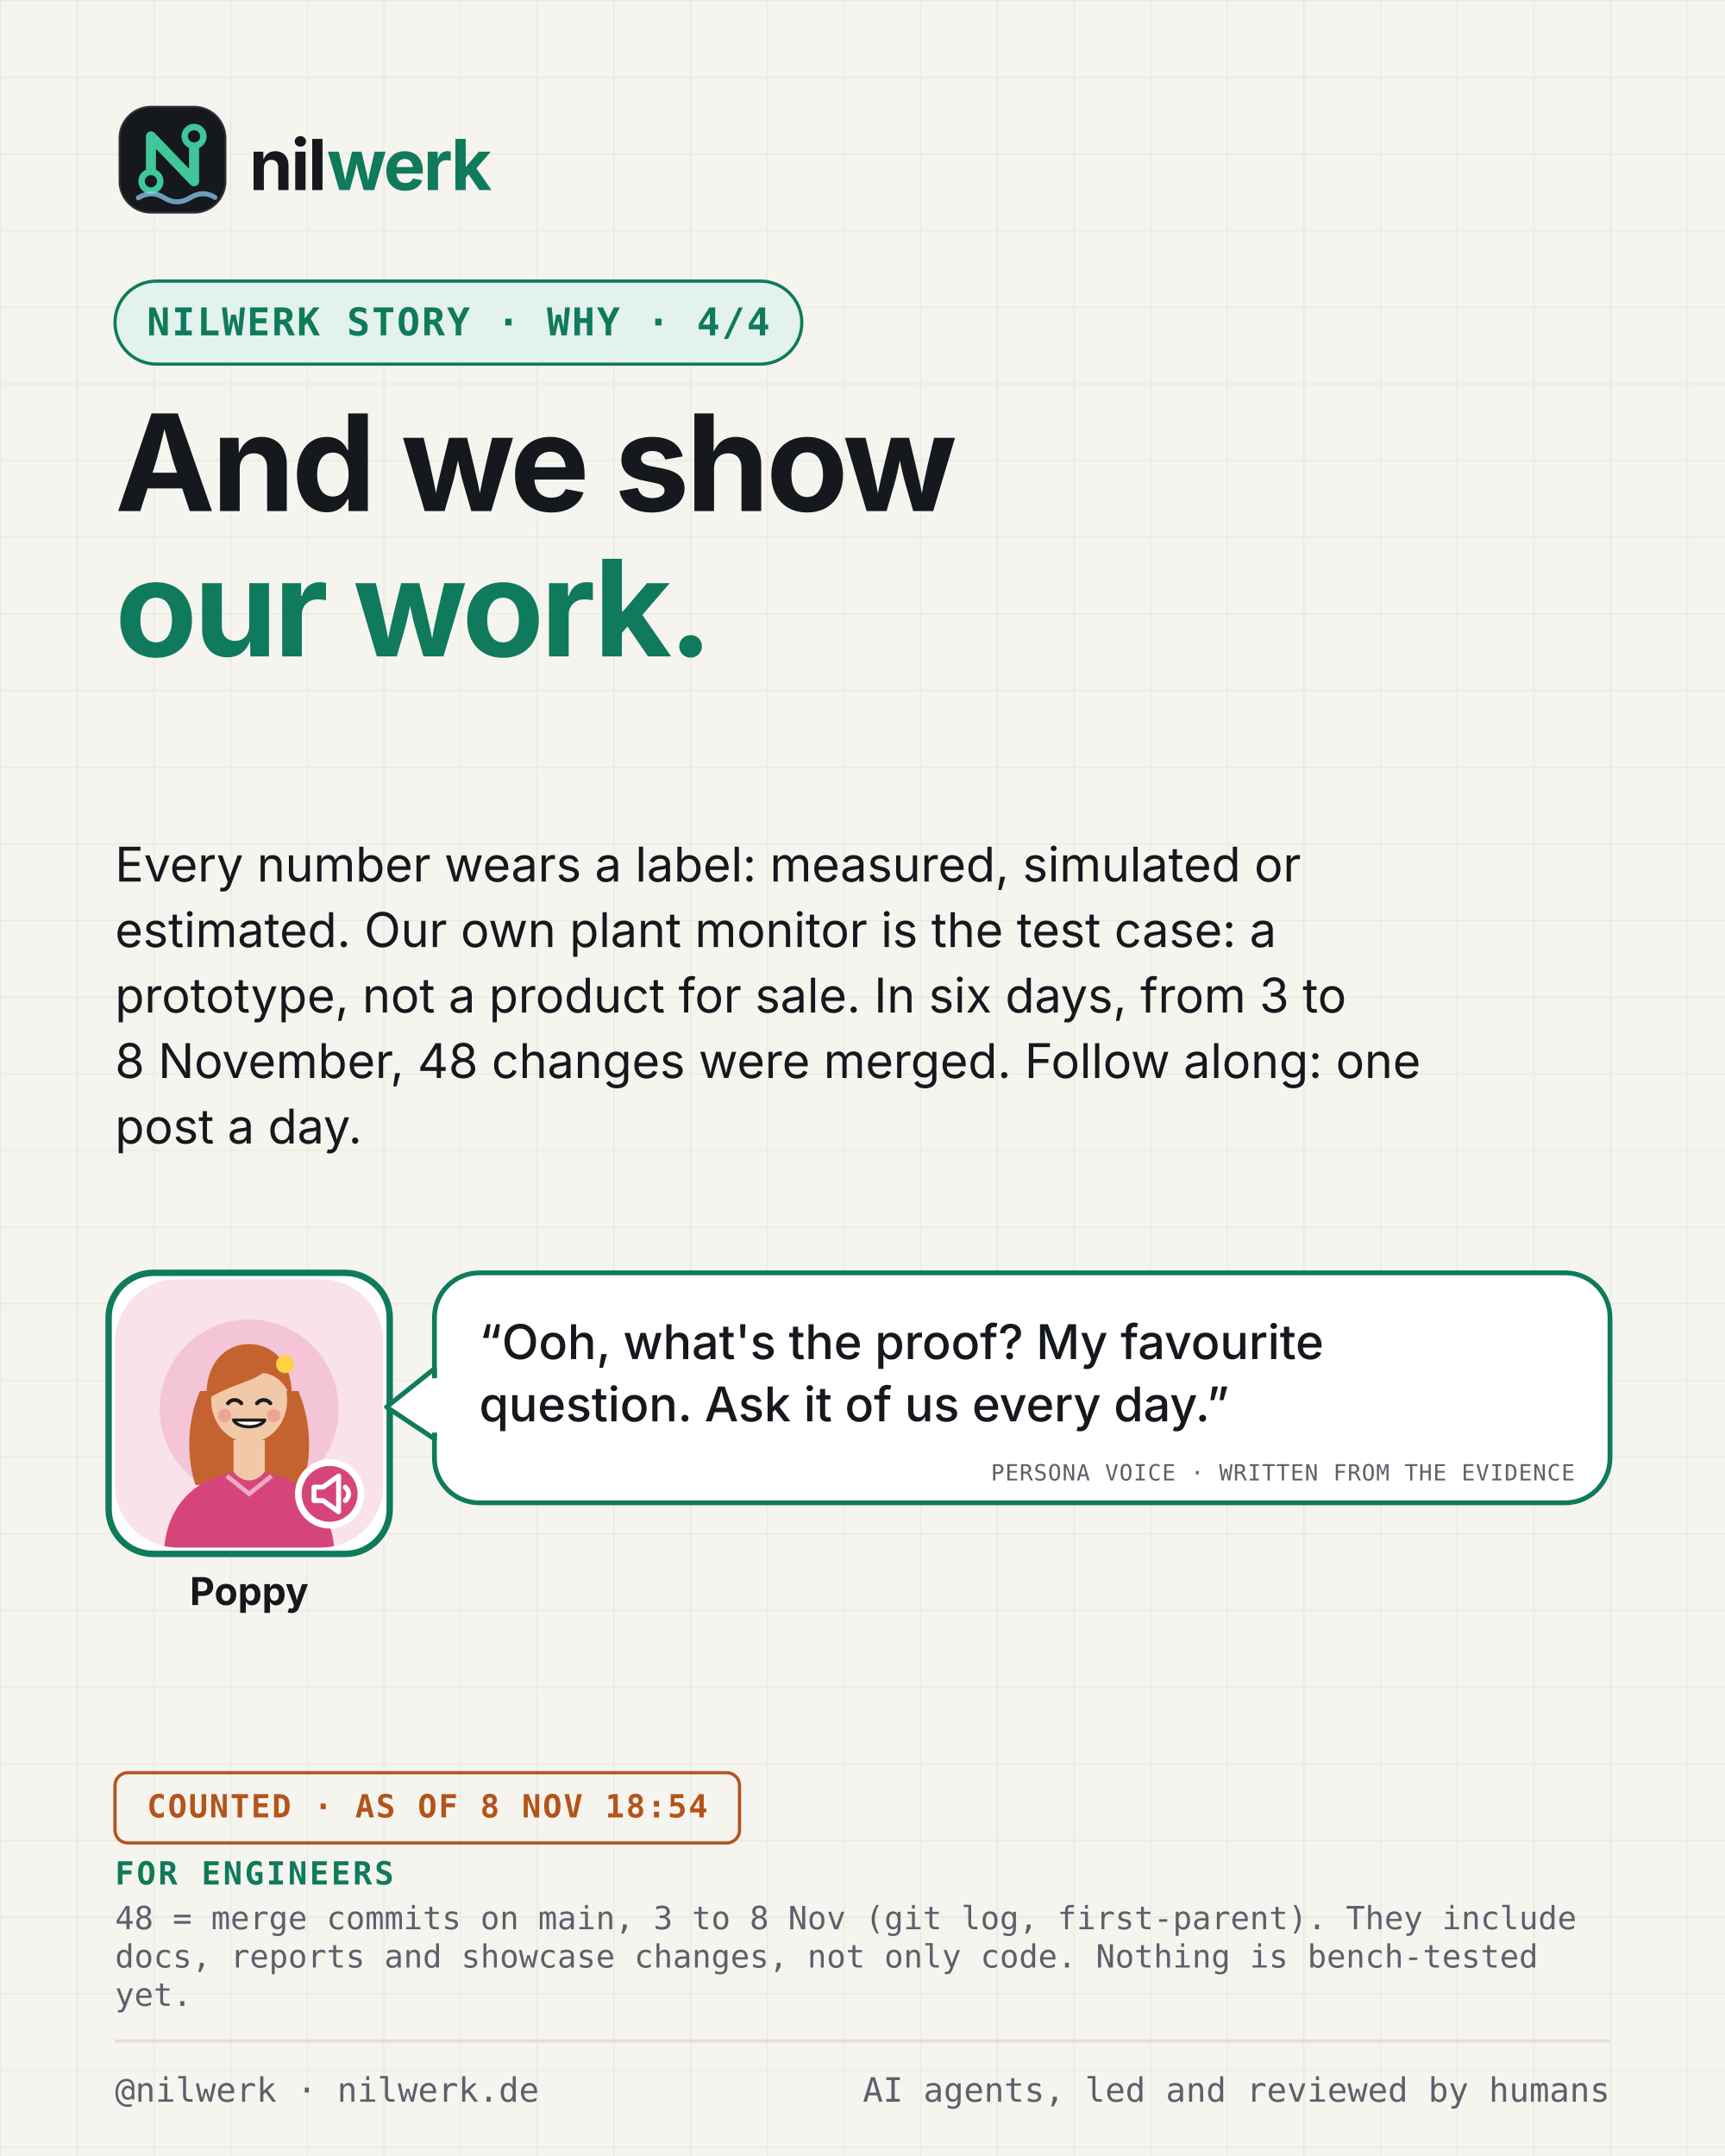
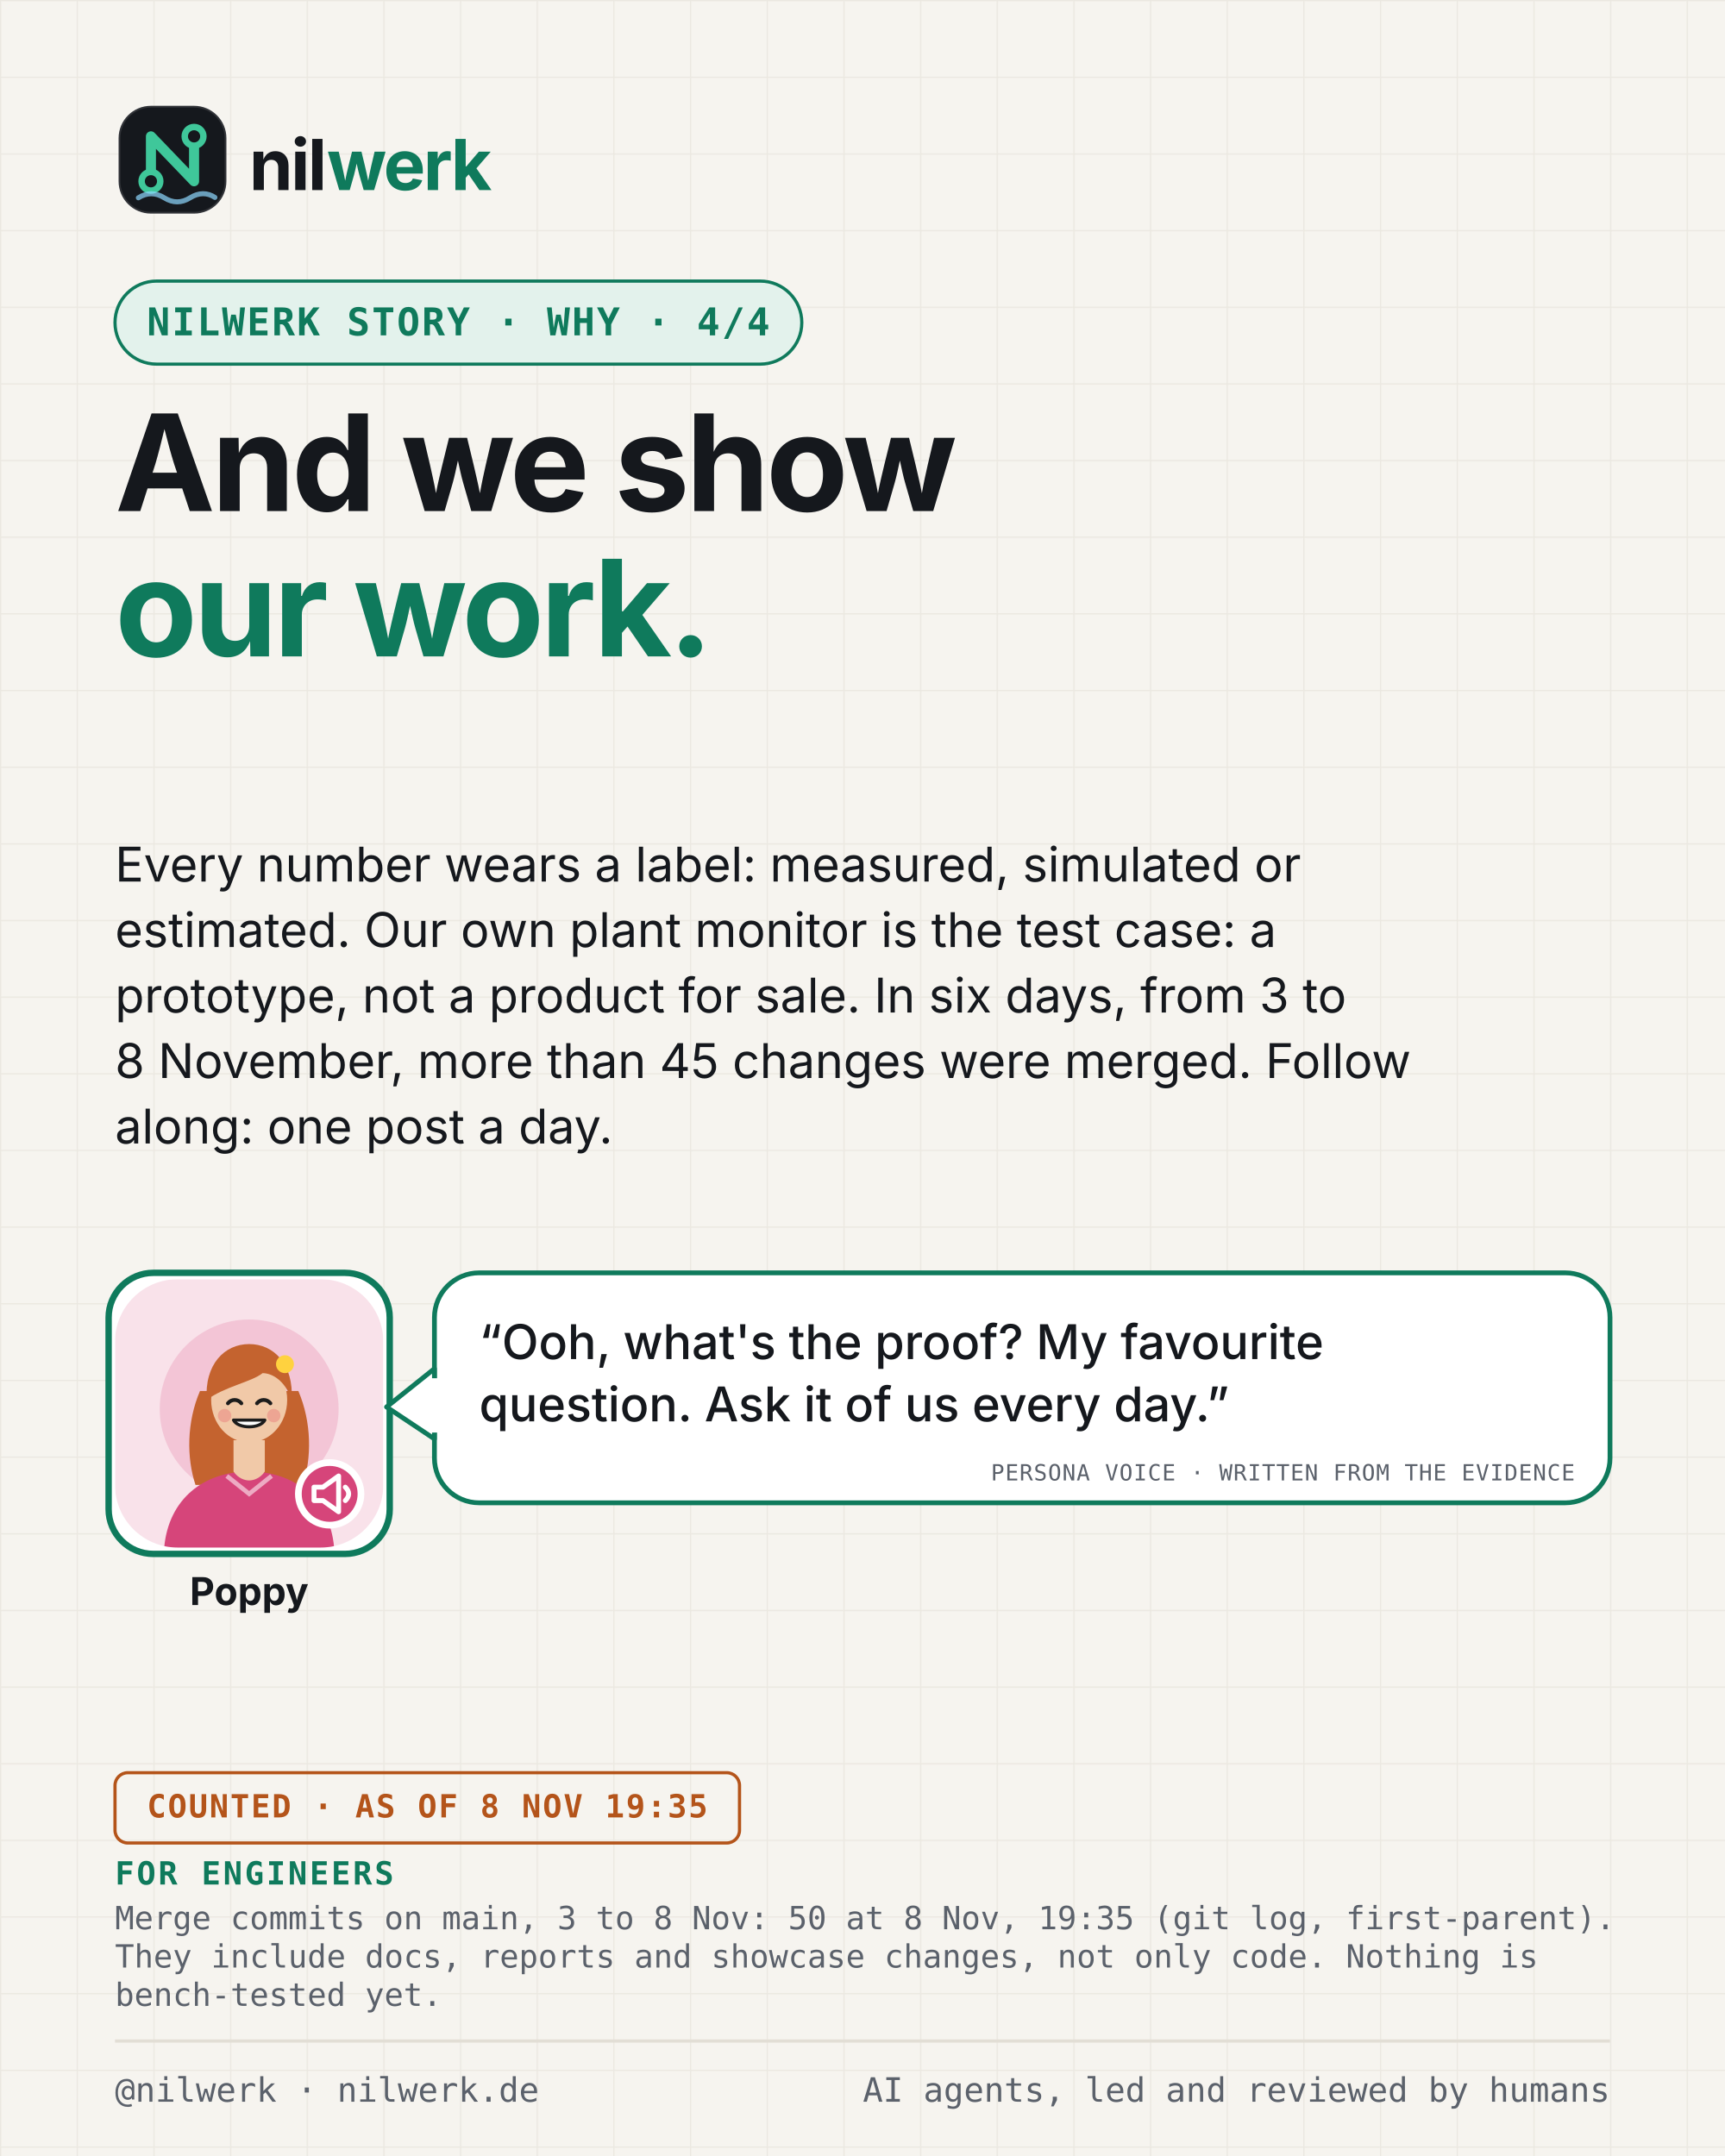
- <svg xmlns="http://www.w3.org/2000/svg" width="1080" height="1350" viewBox="0 0 1080 1350" role="img" aria-label="Slide 4: we show our work with labels measured, simulated or estimated; 48 changes merged from 3 to 8 November.">
+ <svg xmlns="http://www.w3.org/2000/svg" width="1080" height="1350" viewBox="0 0 1080 1350" role="img" aria-label="Slide 4: we show our work with labels measured, simulated or estimated; more than 45 changes merged from 3 to 8 November.">
  <defs>
    <pattern id="grid" width="48" height="48" patternUnits="userSpaceOnUse">
      <path d="M48 0H0V48" fill="none" stroke="#e2ded5" stroke-width="1.5" opacity=".55" />
    </pattern>
  </defs>
  <rect width="1080" height="1350" fill="#f6f4ef" />
  <rect width="1080" height="1350" fill="url(#grid)" />
  <g transform="translate(72 64) scale(2.25)">
    <rect x="1" y="1" width="30" height="30" rx="9" fill="#15181d" stroke="#ffffff" stroke-opacity=".12" />
    <path d="M10 22V9.5l12 12.5V9.5" fill="none" stroke="#3fc79a" stroke-width="2.8" stroke-linecap="round" stroke-linejoin="round" />
    <circle cx="10" cy="22" r="2.6" fill="#15181d" stroke="#3fc79a" stroke-width="1.8" />
    <circle cx="22" cy="9.5" r="2.6" fill="#15181d" stroke="#3fc79a" stroke-width="1.8" />
    <path d="M6.5 26.6c2.4-1.5 4.8-1.5 7.2 0s4.8 1.5 7.2 0 4.8-1.5 6.9-.1" fill="none" stroke="#8fd9ff" stroke-opacity=".7" stroke-width="1.4" stroke-linecap="round" />
  </g>
  <text x="156" y="119" font-family="'Space Grotesk', Inter, sans-serif" font-weight="700" font-size="44" letter-spacing="-1.3" fill="#15181d">nil<tspan fill="#0f7a5c">werk</tspan>
  </text>
  <rect x="72" y="176" width="430" height="52" rx="26" fill="#e3f2ec" stroke="#0f7a5c" stroke-width="2" />
  <text x="92" y="210" font-family="'JetBrains Mono', monospace" font-weight="600" font-size="24" letter-spacing="1.2" fill="#0f7a5c">NILWERK STORY · WHY · 4/4</text>
  <text x="72" y="320" font-family="'Space Grotesk', Inter, sans-serif" font-weight="700" font-size="84" letter-spacing="-2.2" fill="#15181d">And we show</text>
  <text x="72" y="411" font-family="'Space Grotesk', Inter, sans-serif" font-weight="700" font-size="84" letter-spacing="-2.2" fill="#0f7a5c">our work.</text>
  <text x="72" y="552" font-family="Inter, sans-serif" font-weight="400" font-size="30" fill="#15181d">Every number wears a label: measured, simulated or</text>
  <text x="72" y="593" font-family="Inter, sans-serif" font-weight="400" font-size="30" fill="#15181d">estimated. Our own plant monitor is the test case: a</text>
  <text x="72" y="634" font-family="Inter, sans-serif" font-weight="400" font-size="30" fill="#15181d">prototype, not a product for sale. In six days, from 3 to</text>
-   <text x="72" y="675" font-family="Inter, sans-serif" font-weight="400" font-size="30" fill="#15181d">8 November, 48 changes were merged. Follow along: one</text>
-   <text x="72" y="716" font-family="Inter, sans-serif" font-weight="400" font-size="30" fill="#15181d">post a day.</text>
+   <text x="72" y="675" font-family="Inter, sans-serif" font-weight="400" font-size="30" fill="#15181d">8 November, more than 45 changes were merged. Follow</text>
+   <text x="72" y="716" font-family="Inter, sans-serif" font-weight="400" font-size="30" fill="#15181d">along: one post a day.</text>
  <rect x="68" y="797" width="176" height="176" rx="28" fill="#ffffff" stroke="#0f7a5c" stroke-width="4" />
  <svg x="72" y="801" width="168" height="168" viewBox="0 0 120 120">
    <defs>
      <clipPath id="clip-pr-c13">
        <rect width="120" height="120" rx="28" />
      </clipPath>
    </defs>
    <g clip-path="url(#clip-pr-c13)">
      <rect width="120" height="120" fill="#d6457a" opacity=".16" />
      <circle cx="60" cy="58" r="40" fill="#d6457a" opacity=".18" />
      <path d="M38 50c-6 14-6 30-2 42h48c4-12 4-28-2-42Z" fill="#c4632f" />
      <path d="M22 120c2-22 18-34 38-34s36 12 38 34Z" fill="#d6457a" />
      <path d="M53 72h14v14c-2 3-5 4-7 4s-5-1-7-4Z" fill="#f1c9a8" />
      <path d="M50 88l10 8 10-8" fill="none" stroke="#fff" stroke-opacity=".55" stroke-width="2" />
      <ellipse cx="60" cy="54" rx="17" ry="19" fill="#f1c9a8" />
      <path d="M41 54c-1-16 8-25 19-25s20 9 19 25c-3-9-9-12-13-12-5 4-17 6-25 12Z" fill="#c4632f" />
      <circle cx="49" cy="61" r="3" fill="#e8797a" opacity=".45" />
      <circle cx="71" cy="61" r="3" fill="#e8797a" opacity=".45" />
      <path d="M50.5 55.5c1.5-2 4.5-2 6 0" fill="none" stroke="#1c1c1c" stroke-width="1.7" stroke-linecap="round" />
      <path d="M63.5 55.5c1.5-2 4.5-2 6 0" fill="none" stroke="#1c1c1c" stroke-width="1.7" stroke-linecap="round" />
      <path d="M53 63c2 4 12 4 14 0Z" fill="#fff" stroke="#1c1c1c" stroke-width="1.4" stroke-linejoin="round" />
      <circle cx="76" cy="38" r="4" fill="#ffd23f" />
    </g>
    <g transform="translate(96 96)">
      <circle r="14" fill="#d6457a" stroke="#fff" stroke-width="3" />
      <path d="M-7 -3h4l7-5v16l-7-5h-4Z" stroke="#fff" stroke-width="2.2" fill="none" stroke-linejoin="round" />
      <path d="M7 -3c2 2 2 4 0 6" stroke="#fff" stroke-width="2.2" fill="none" stroke-linecap="round" />
    </g>
  </svg>
  <text x="156" y="1005" font-family="'Space Grotesk', Inter, sans-serif" font-weight="700" font-size="24" text-anchor="middle" fill="#15181d">Poppy</text>
  <rect x="272" y="797" width="736" height="144" rx="28" fill="#ffffff" stroke="#0f7a5c" stroke-width="3" />
  <path d="M272 857L242 881L272 901Z" fill="#ffffff" stroke="#0f7a5c" stroke-width="3" stroke-linejoin="round" />
  <line x1="272" y1="863" x2="272" y2="897" stroke="#ffffff" stroke-width="6" />
  <text x="300" y="851" font-family="'Space Grotesk', Inter, sans-serif" font-weight="500" font-size="30" fill="#15181d">“Ooh, what's the proof? My favourite</text>
  <text x="300" y="890" font-family="'Space Grotesk', Inter, sans-serif" font-weight="500" font-size="30" fill="#15181d">question. Ask it of us every day.”</text>
  <text x="986" y="927" font-family="'JetBrains Mono', monospace" font-weight="400" font-size="14" letter-spacing="0.5" text-anchor="end" fill="#5b616b">PERSONA VOICE · WRITTEN FROM THE EVIDENCE</text>
  <rect x="72" y="1110" width="391" height="44" rx="8" fill="none" stroke="#b4541a" stroke-width="2" />
-   <text x="92" y="1138" font-family="'JetBrains Mono', monospace" font-weight="600" font-size="20" letter-spacing="1.0" fill="#b4541a">COUNTED · AS OF 8 NOV 18:54</text>
+   <text x="92" y="1138" font-family="'JetBrains Mono', monospace" font-weight="600" font-size="20" letter-spacing="1.0" fill="#b4541a">COUNTED · AS OF 8 NOV 19:35</text>
  <text x="72" y="1180" font-family="'JetBrains Mono', monospace" font-weight="600" font-size="20" letter-spacing="1.5" fill="#0f7a5c">FOR ENGINEERS</text>
-   <text x="72" y="1208" font-family="'JetBrains Mono', monospace" font-weight="400" font-size="20" fill="#5b616b">48 = merge commits on main, 3 to 8 Nov (git log, first-parent). They include</text>
-   <text x="72" y="1232" font-family="'JetBrains Mono', monospace" font-weight="400" font-size="20" fill="#5b616b">docs, reports and showcase changes, not only code. Nothing is bench-tested</text>
-   <text x="72" y="1256" font-family="'JetBrains Mono', monospace" font-weight="400" font-size="20" fill="#5b616b">yet.</text>
+   <text x="72" y="1208" font-family="'JetBrains Mono', monospace" font-weight="400" font-size="20" fill="#5b616b">Merge commits on main, 3 to 8 Nov: 50 at 8 Nov, 19:35 (git log, first-parent).</text>
+   <text x="72" y="1232" font-family="'JetBrains Mono', monospace" font-weight="400" font-size="20" fill="#5b616b">They include docs, reports and showcase changes, not only code. Nothing is</text>
+   <text x="72" y="1256" font-family="'JetBrains Mono', monospace" font-weight="400" font-size="20" fill="#5b616b">bench-tested yet.</text>
  <line x1="72" y1="1278" x2="1008" y2="1278" stroke="#e2ded5" stroke-width="2" />
  <text x="72" y="1316" font-family="'JetBrains Mono', monospace" font-weight="400" font-size="21" fill="#5b616b">@nilwerk · nilwerk.de</text>
  <text x="1008" y="1316" font-family="'JetBrains Mono', monospace" font-weight="400" font-size="21" text-anchor="end" fill="#5b616b">AI agents, led and reviewed by humans</text>
</svg>
